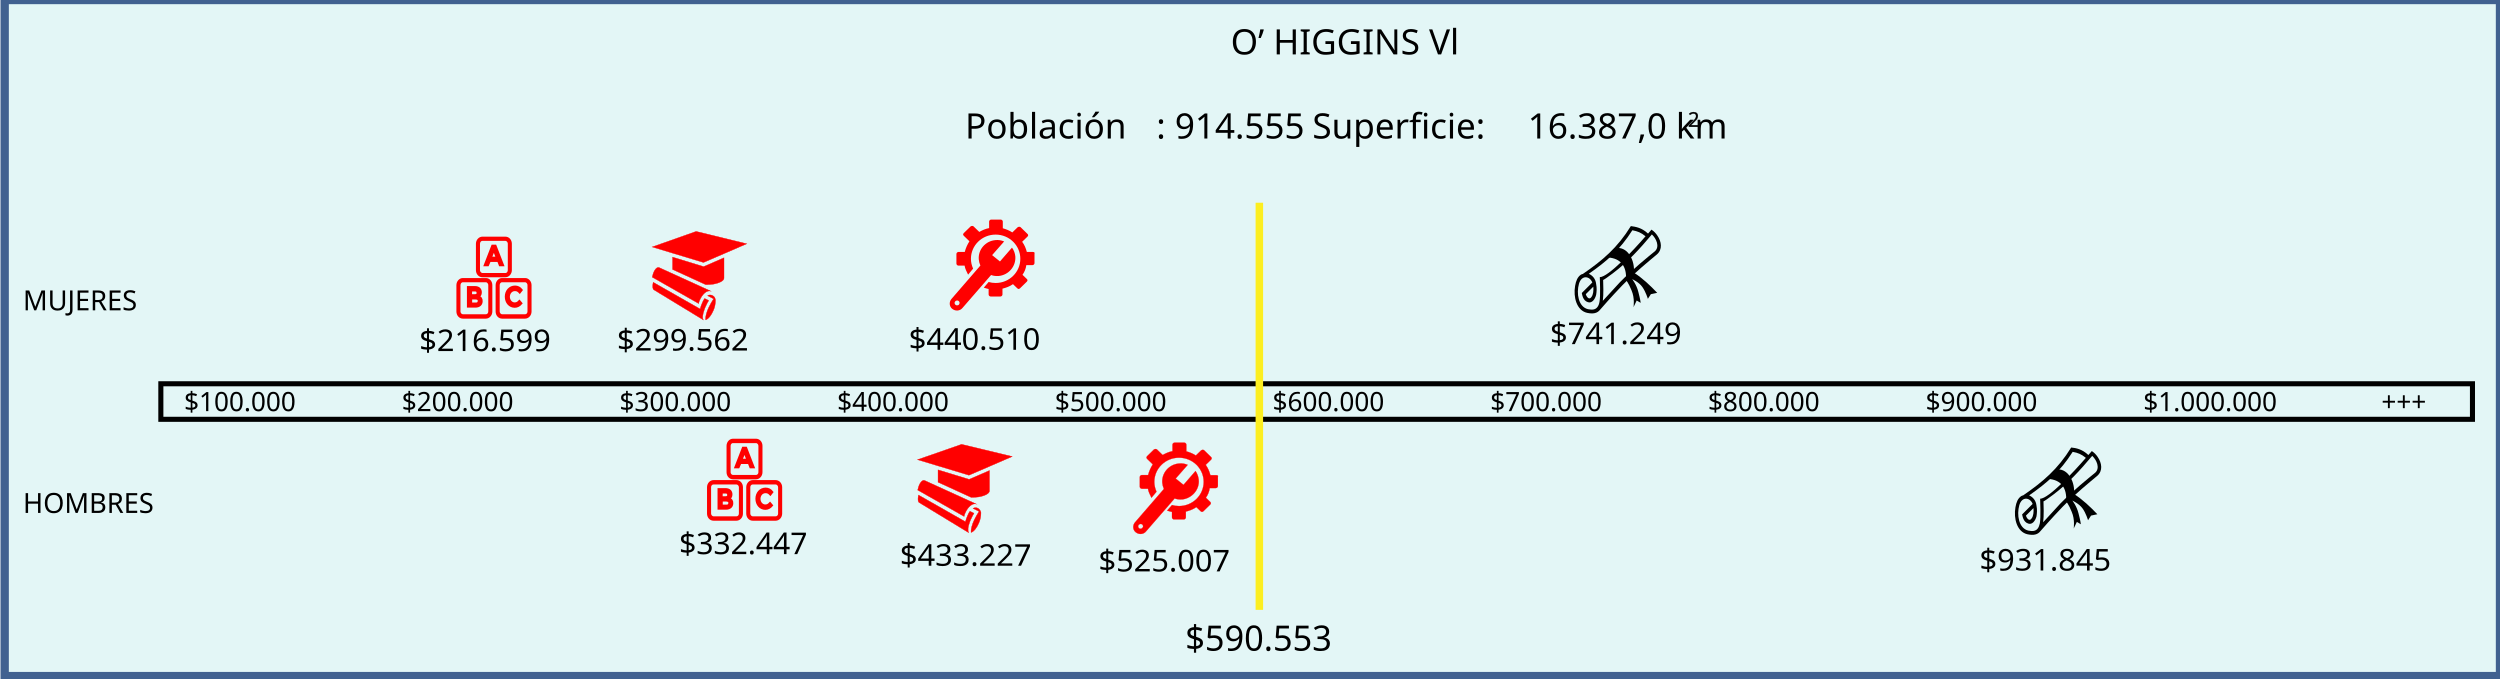
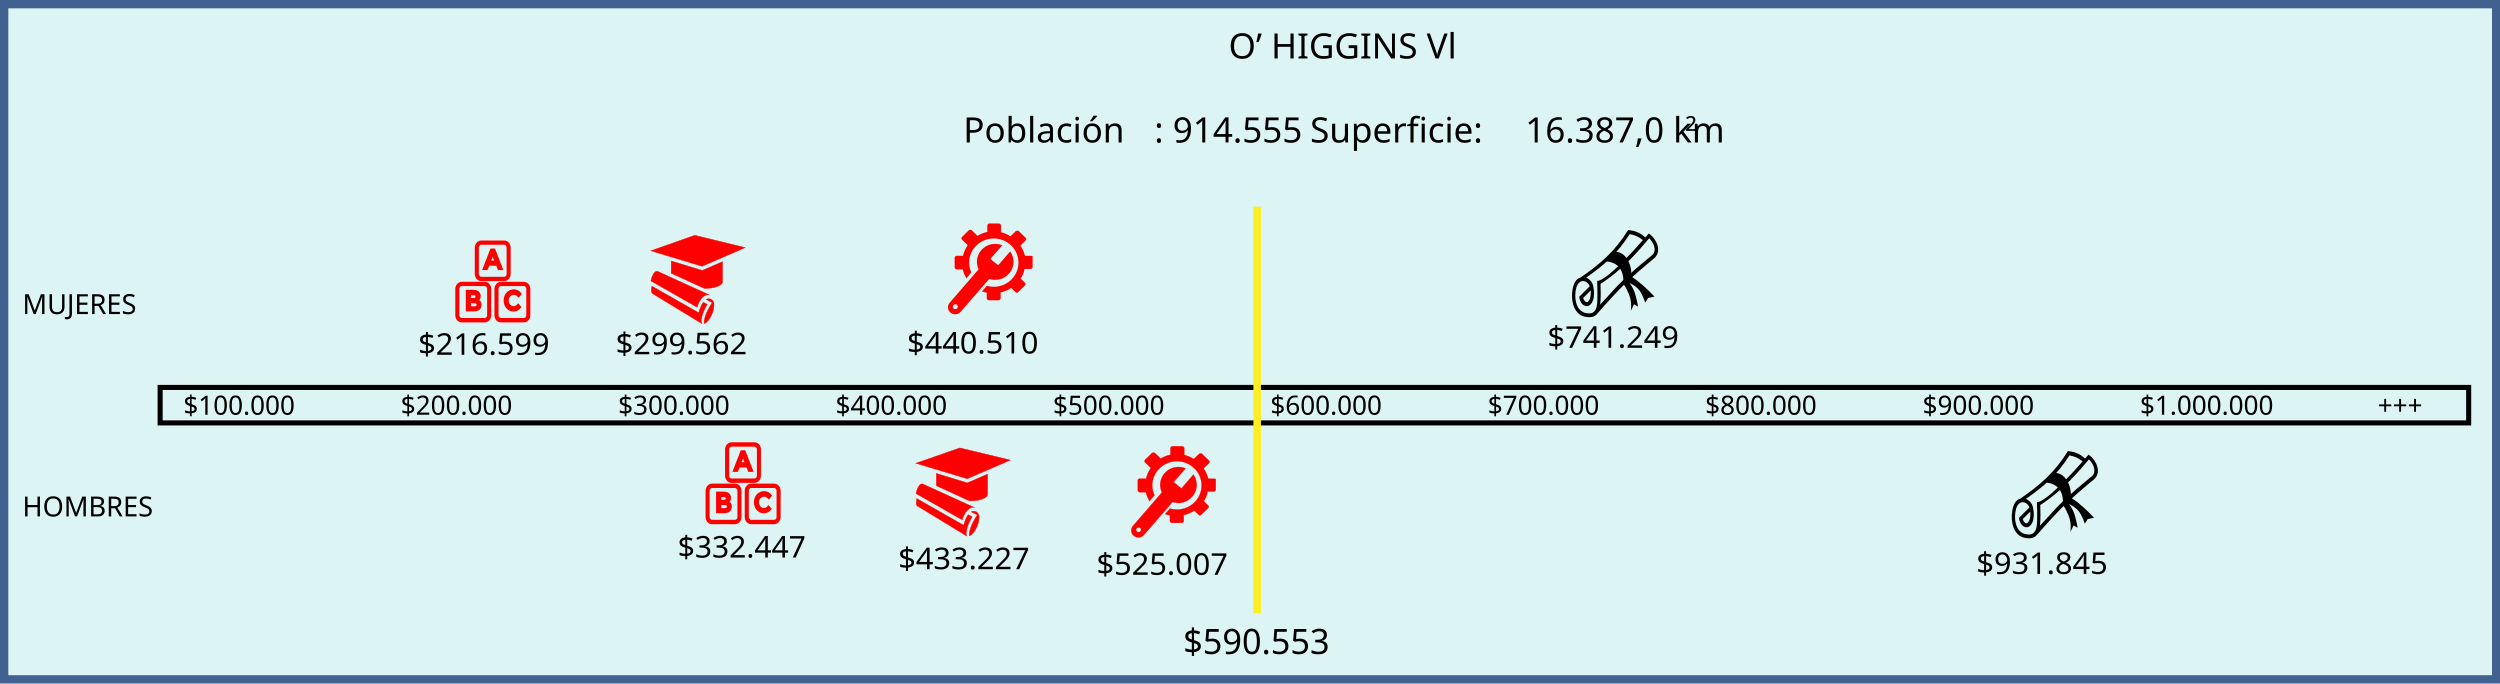
- <svg xmlns="http://www.w3.org/2000/svg" version="1.1" id="Capa_1" x="0px" y="0px" viewBox="0 0 1498.3 406.5" style="enable-background:new 0 0 1498.3 406.5;" xml:space="preserve">
+ <svg xmlns="http://www.w3.org/2000/svg" version="1.1" id="Capa_1" x="0px" y="0px" viewBox="0 0 1500.3 410.1" style="enable-background:new 0 0 1500.3 410.1;" xml:space="preserve">
  <style type="text/css">
- 	.st0{fill:#DCF4F3;fill-opacity:0.8;stroke:#416190;stroke-width:5;stroke-miterlimit:5.83;}
+ 	.st0{fill:#DCF4F3;stroke:#416190;stroke-width:5;stroke-miterlimit:5.83;}
	.st1{fill:none;stroke:#000000;stroke-width:3.04;stroke-miterlimit:10;}
	.st2{fill:none;}
	.st3{font-family:'Optima-Bold';}
	.st4{font-size:16px;}
	.st5{letter-spacing:27.6;}
	.st6{letter-spacing:9.2;}
	.st7{fill:#FF0000;}
	.st8{font-size:21px;}
	.st9{font-family:'Verdana-Bold';}
- 	.st10{enable-background:new    ;}
- 	.st11{font-family:'Optima-Regular';}
- 	.st12{font-size:12.243px;}
- 	.st13{fill:none;stroke:#000000;stroke-width:0.146;stroke-miterlimit:5.83;}
- 	.st14{fill:#FCEE21;}
- 	.st15{font-size:16.651px;}
- 	.st16{fill:#FF0000;stroke:#FF0000;stroke-width:1.334;stroke-miterlimit:10;}
- 	.st17{font-size:18px;}
- 	.st18{fill:#FF0000;stroke:#FF0000;stroke-width:0.217;stroke-miterlimit:10;}
- 	.st19{fill:#FF0000;stroke:#FF0000;stroke-width:0.141;stroke-miterlimit:10;}
- 	.st20{fill-rule:evenodd;clip-rule:evenodd;}
+ 	.st10{font-family:'Optima-Regular';}
+ 	.st11{font-size:12.243px;}
+ 	.st12{fill:none;stroke:#000000;stroke-width:0.146;stroke-miterlimit:5.83;}
+ 	.st13{fill:#FCEE21;}
+ 	.st14{font-size:16.651px;}
+ 	.st15{fill:#FF0000;stroke:#FF0000;stroke-width:1.334;stroke-miterlimit:10;}
+ 	.st16{font-size:18px;}
+ 	.st17{fill:#FF0000;stroke:#FF0000;stroke-width:0.217;stroke-miterlimit:10;}
+ 	.st18{fill:#FF0000;stroke:#FF0000;stroke-width:0.141;stroke-miterlimit:10;}
+ 	.st19{fill-rule:evenodd;clip-rule:evenodd;}
</style>
-   <rect x="2.8" class="st0" width="1495.5" height="405.2" />
-   <rect x="96.4" y="230" class="st1" width="1385.4" height="21.3" />
-   <rect x="110.3" y="234.4" class="st2" width="1371.8" height="36.8" />
-   <text transform="matrix(0.9794 0 0 1 110.3306 246.4005)" class="st3 st4">$100.000</text>
-   <text transform="matrix(0.9794 0 0 1 175.6763 246.4005)" class="st3 st4 st5"> </text>
-   <text transform="matrix(0.9794 0 0 1 208.1832 246.4005)" class="st3 st4 st5"> </text>
-   <text transform="matrix(0.9794 0 0 1 240.7964 246.4005)" class="st3 st4">$200.000</text>
-   <text transform="matrix(0.9794 0 0 1 306.1422 246.4005)" class="st3 st4 st5"> </text>
-   <text transform="matrix(0.9794 0 0 1 338.649 246.4005)" class="st3 st4 st5"> </text>
-   <text transform="matrix(0.9794 0 0 1 371.2632 246.4005)" class="st3 st4">$300.000</text>
-   <text transform="matrix(0.9794 0 0 1 436.608 246.4005)" class="st3 st4 st5"> </text>
-   <text transform="matrix(0.9794 0 0 1 469.1148 246.4005)" class="st3 st4 st5"> </text>
-   <text transform="matrix(0.9794 0 0 1 501.7291 246.4005)" class="st3 st4">$400.000</text>
-   <text transform="matrix(0.9794 0 0 1 567.0738 246.4005)" class="st3 st4 st5"> </text>
-   <text transform="matrix(0.9794 0 0 1 599.5806 246.4005)" class="st3 st4 st5"> </text>
-   <text transform="matrix(0.9794 0 0 1 632.2047 246.4005)" class="st3 st4">$500.000</text>
-   <text transform="matrix(0.9794 0 0 1 697.5504 246.4005)" class="st3 st4 st5"> </text>
-   <text transform="matrix(0.9794 0 0 1 730.0464 246.4005)" class="st3 st4 st5"> </text>
-   <text transform="matrix(0.9794 0 0 1 762.6705 246.4005)" class="st3 st4">$600.000</text>
-   <text transform="matrix(0.9794 0 0 1 828.0162 246.4005)" class="st3 st4 st5"> </text>
-   <text transform="matrix(0.9794 0 0 1 860.522 246.4005)" class="st3 st4 st5"> </text>
-   <text transform="matrix(0.9794 0 0 1 893.1363 246.4005)" class="st3 st4">$700.000</text>
-   <text transform="matrix(0.9794 0 0 1 958.482 246.4005)" class="st3 st4 st5"> </text>
-   <text transform="matrix(0.9794 0 0 1 990.9879 246.4005)" class="st3 st4 st5"> </text>
-   <text transform="matrix(0.9794 0 0 1 1023.602 246.4005)" class="st3 st4">$800.000</text>
-   <text transform="matrix(0.9794 0 0 1 1088.948 246.4005)" class="st3 st4 st5"> </text>
-   <text transform="matrix(0.9794 0 0 1 1121.454 246.4005)" class="st3 st4 st5"> </text>
-   <text transform="matrix(0.9794 0 0 1 1154.068 246.4005)" class="st3 st4">$900.000</text>
-   <text transform="matrix(0.9794 0 0 1 1219.414 246.4005)" class="st3 st4 st5"> </text>
-   <text transform="matrix(0.9794 0 0 1 1251.92 246.4005)" class="st3 st4 st5"> </text>
-   <text transform="matrix(0.9794 0 0 1 1284.534 246.4005)" class="st3 st4">$1.000.000 </text>
-   <text transform="matrix(0.9794 0 0 1 1367.302 246.4005)" class="st3 st4 st6"> </text>
-   <text transform="matrix(0.9794 0 0 1 1382.385 246.4005)" class="st3 st4 st5"> </text>
-   <text transform="matrix(0.9794 0 0 1 1415 246.4005)" class="st3 st4">   +++</text>
-   <path class="st7" d="M619.1,151h-3.7c-0.6-2.3-1.4-4.2-2.8-6.1l3.2-3.1c0.2-0.2,0.4-0.6,0.4-0.8c0-0.4-0.2-0.6-0.4-0.8l-4.1-4  c-0.4-0.4-1.2-0.4-1.8,0l-3.2,3.1c-1.8-1.2-3.7-1.9-5.7-2.5v-4c0-0.6-0.6-1.2-1.2-1.2H594c-0.6,0-1.2,0.6-1.2,1.2v3.9  c-2.2,0.4-4.1,1.3-5.9,2.3l-3.4-3.3c-0.4-0.4-1.2-0.4-1.8,0l-4.1,4c-0.2,0.2-0.4,0.6-0.4,0.8c0,0.2,0.2,0.6,0.4,0.8l3.4,3.3  c-1.2,1.9-2.2,4-2.8,6.4h-3.8c-0.6,0-1.2,0.6-1.2,1.2v5.8c0,0.6,0.6,1.2,1.2,1.2h3.7c0.3,2,1.3,3.7,2.1,5.4l3-3.6  c-0.8-1.8-1.3-3.8-1.3-5.9c0-8,6.6-14.5,14.8-14.5s14.8,6.5,14.8,14.5s-6.6,14.5-14.8,14.5c-1.4,0-2.9-0.2-4.2-0.6l-2.9,3.4  c0.9,0.3,1.9,0.6,2.9,0.8v3.3c0,0.6,0.6,1.2,1.2,1.2h5.9c0.6,0,1.2-0.6,1.2-1.2v-3.5c2.3-0.6,4.3-1.3,6.3-2.7l2.6,2.5  c0.2,0.2,0.6,0.4,0.8,0.4s0.6-0.2,0.8-0.4l4.1-4c0.2-0.2,0.4-0.6,0.4-0.8c0-0.4-0.2-0.6-0.4-0.8l-2.6-2.5c1.2-1.7,2-3.6,2.3-5.8h3.7  c0.6,0,1.2-0.6,1.2-1.2v-5.8C620.3,151.6,619.9,151,619.1,151z" />
-   <path class="st7" d="M608.5,153.6c-0.2-1.8-0.8-3.6-2-5.2l-7.2,8.3l-4.7-3.8l7.2-8.2c-1.7-0.7-3.4-1-5.2-0.8  c-6,0.5-10.5,5.7-10,11.6c0.1,1.2,0.4,2.4,0.9,3.5l0.1,0.1l-17.4,20.1c-0.7,0.8-1.1,2-1,3.1c0.1,1.1,0.6,2.1,1.5,2.8s2,1.1,3.2,1  c1.1-0.1,2.2-0.6,2.9-1.5l17.2-19.8l0.2,0.1c1.4,0.5,2.9,0.6,4.4,0.5C604.5,164.8,609,159.6,608.5,153.6z M573.7,183  c-0.9,0.1-1.5-0.6-1.6-1.3c-0.1-0.8,0.6-1.5,1.4-1.6c0.9-0.1,1.5,0.6,1.6,1.3C575.1,182.3,574.6,183,573.7,183z" />
-   <rect x="710.4" y="374.2" class="st2" width="92" height="32.3" />
-   <text transform="matrix(0.9794 0 0 1 710.3492 389.9669)" class="st3 st8">$590.553</text>
-   <rect x="587.4" y="16.8" class="st2" width="439.9" height="108.7" />
-   <text transform="matrix(1 0 0 1 732.1305 32.6103)" class="st9 st8"> O’ HIGGINS Vl</text>
-   <text transform="matrix(1 0 0 1 578.3956 83.0102)" class="st10">
-     <tspan x="0" y="0" class="st9 st8">Población</tspan>
-     <tspan x="114.6" y="0" class="st3 st8">: </tspan>
-   </text>
-   <text transform="matrix(1 0 0 1 704.1261 83.0102)" class="st11 st8">914.555   </text>
-   <text transform="matrix(1 0 0 1 786.5323 83.0102)" class="st9 st8">Superficie:</text>
-   <text transform="matrix(1 0 0 1 910.1812 83.0102)" class="st11 st8"> 16.387,0 km</text>
-   <text transform="matrix(1 0 0 1 1011.58 76.0176)" class="st11 st12">2</text>
-   <text transform="matrix(1 0 0 1 1011.58 76.0176)" class="st13 st11 st12">2</text>
-   <rect x="752.5" y="121.5" class="st14" width="4.5" height="244" />
-   <rect x="13.8" y="174" class="st2" width="105.4" height="23.7" />
-   <text transform="matrix(0.9794 0 0 1 13.7818 185.9717)" class="st9 st15">MUJERES</text>
-   <rect x="13.8" y="295.5" class="st2" width="96.2" height="26" />
-   <text transform="matrix(0.9794 0 0 1 13.7818 307.4161)" class="st9 st15">HOMBRES</text>
-   <rect x="212.9" y="58.3" class="st2" width="80.5" height="23.3" />
+   <rect x="2.5" y="2.5" class="st0" width="1495.5" height="405.2" />
+   <rect x="96.1" y="232.5" class="st1" width="1385.4" height="21.3" />
+   <rect x="110" y="236.9" class="st2" width="1371.8" height="36.8" />
+   <text transform="matrix(0.9794 0 0 1 110.0317 248.8956)" class="st3 st4">$100.000</text>
+   <text transform="matrix(0.9794 0 0 1 175.3779 248.8956)" class="st3 st4 st5"> </text>
+   <text transform="matrix(0.9794 0 0 1 207.8848 248.8956)" class="st3 st4 st5"> </text>
+   <text transform="matrix(0.9794 0 0 1 240.498 248.8956)" class="st3 st4">$200.000</text>
+   <text transform="matrix(0.9794 0 0 1 305.8438 248.8956)" class="st3 st4 st5"> </text>
+   <text transform="matrix(0.9794 0 0 1 338.3496 248.8956)" class="st3 st4 st5"> </text>
+   <text transform="matrix(0.9794 0 0 1 370.9639 248.8956)" class="st3 st4">$300.000</text>
+   <text transform="matrix(0.9794 0 0 1 436.3086 248.8956)" class="st3 st4 st5"> </text>
+   <text transform="matrix(0.9794 0 0 1 468.8154 248.8956)" class="st3 st4 st5"> </text>
+   <text transform="matrix(0.9794 0 0 1 501.4297 248.8956)" class="st3 st4">$400.000</text>
+   <text transform="matrix(0.9794 0 0 1 566.7744 248.8956)" class="st3 st4 st5"> </text>
+   <text transform="matrix(0.9794 0 0 1 599.2812 248.8956)" class="st3 st4 st5"> </text>
+   <text transform="matrix(0.9794 0 0 1 631.9062 248.8956)" class="st3 st4">$500.000</text>
+   <text transform="matrix(0.9794 0 0 1 697.252 248.8956)" class="st3 st4 st5"> </text>
+   <text transform="matrix(0.9794 0 0 1 729.7471 248.8956)" class="st3 st4 st5"> </text>
+   <text transform="matrix(0.9794 0 0 1 762.3711 248.8956)" class="st3 st4">$600.000</text>
+   <text transform="matrix(0.9794 0 0 1 827.7168 248.8956)" class="st3 st4 st5"> </text>
+   <text transform="matrix(0.9794 0 0 1 860.2227 248.8956)" class="st3 st4 st5"> </text>
+   <text transform="matrix(0.9794 0 0 1 892.8369 248.8956)" class="st3 st4">$700.000</text>
+   <text transform="matrix(0.9794 0 0 1 958.1826 248.8956)" class="st3 st4 st5"> </text>
+   <text transform="matrix(0.9794 0 0 1 990.6895 248.8956)" class="st3 st4 st5"> </text>
+   <text transform="matrix(0.9794 0 0 1 1023.303 248.8956)" class="st3 st4">$800.000</text>
+   <text transform="matrix(0.9794 0 0 1 1088.648 248.8956)" class="st3 st4 st5"> </text>
+   <text transform="matrix(0.9794 0 0 1 1121.154 248.8956)" class="st3 st4 st5"> </text>
+   <text transform="matrix(0.9794 0 0 1 1153.77 248.8956)" class="st3 st4">$900.000</text>
+   <text transform="matrix(0.9794 0 0 1 1219.115 248.8956)" class="st3 st4 st5"> </text>
+   <text transform="matrix(0.9794 0 0 1 1251.621 248.8956)" class="st3 st4 st5"> </text>
+   <text transform="matrix(0.9794 0 0 1 1284.234 248.8956)" class="st3 st4">$1.000.000 </text>
+   <text transform="matrix(0.9794 0 0 1 1367.004 248.8956)" class="st3 st4 st6"> </text>
+   <text transform="matrix(0.9794 0 0 1 1382.086 248.8956)" class="st3 st4 st5"> </text>
+   <text transform="matrix(0.9794 0 0 1 1414.701 248.8956)" class="st3 st4">   +++</text>
+   <path class="st7" d="M618.8,153.5h-3.7c-0.6-2.3-1.4-4.2-2.8-6.1l3.2-3.1c0.2-0.2,0.4-0.6,0.4-0.8c0-0.4-0.2-0.6-0.4-0.8l-4.1-4  c-0.4-0.4-1.2-0.4-1.8,0l-3.2,3.1c-1.8-1.2-3.7-1.9-5.7-2.5v-4c0-0.6-0.6-1.2-1.2-1.2h-5.8c-0.6,0-1.2,0.6-1.2,1.2v3.9  c-2.2,0.4-4.1,1.3-5.9,2.3l-3.4-3.3c-0.4-0.4-1.2-0.4-1.8,0l-4.1,4c-0.2,0.2-0.4,0.6-0.4,0.8s0.2,0.6,0.4,0.8l3.4,3.3  c-1.2,1.9-2.2,4-2.8,6.4h-3.8c-0.6,0-1.2,0.6-1.2,1.2v5.8c0,0.6,0.6,1.2,1.2,1.2h3.7c0.3,2,1.3,3.7,2.1,5.4l3-3.6  c-0.8-1.8-1.3-3.8-1.3-5.9c0-8,6.6-14.5,14.8-14.5s14.8,6.5,14.8,14.5s-6.6,14.5-14.8,14.5c-1.4,0-2.9-0.2-4.2-0.6l-2.9,3.4  c0.9,0.3,1.9,0.6,2.9,0.8v3.3c0,0.6,0.6,1.2,1.2,1.2h5.9c0.6,0,1.2-0.6,1.2-1.2v-3.5c2.3-0.6,4.3-1.3,6.3-2.7l2.6,2.5  c0.2,0.2,0.6,0.4,0.8,0.4s0.6-0.2,0.8-0.4l4.1-4c0.2-0.2,0.4-0.6,0.4-0.8c0-0.4-0.2-0.6-0.4-0.8l-2.6-2.5c1.2-1.7,2-3.6,2.3-5.8h3.7  c0.6,0,1.2-0.6,1.2-1.2v-5.8C620,154.1,619.6,153.5,618.8,153.5z" />
+   <path class="st7" d="M608.2,156.1c-0.2-1.8-0.8-3.6-2-5.2l-7.2,8.3l-4.7-3.8l7.2-8.2c-1.7-0.7-3.4-1-5.2-0.8  c-6,0.5-10.5,5.7-10,11.6c0.1,1.2,0.4,2.4,0.9,3.5l0.1,0.1l-17.4,20.1c-0.7,0.8-1.1,2-1,3.1s0.6,2.1,1.5,2.8s2,1.1,3.2,1  c1.1-0.1,2.2-0.6,2.9-1.5l17.2-19.8l0.2,0.1c1.4,0.5,2.9,0.6,4.4,0.5C604.2,167.3,608.7,162.1,608.2,156.1z M573.4,185.5  c-0.9,0.1-1.5-0.6-1.6-1.3c-0.1-0.8,0.6-1.5,1.4-1.6c0.9-0.1,1.5,0.6,1.6,1.3C574.8,184.8,574.3,185.5,573.4,185.5z" />
+   <rect x="710.1" y="376.7" class="st2" width="92" height="32.3" />
+   <text transform="matrix(0.9794 0 0 1 710.0498 392.462)" class="st3 st8">$590.553</text>
+   <rect x="587.1" y="19.3" class="st2" width="439.9" height="108.7" />
+   <text transform="matrix(1 0 0 1 731.832 35.1055)" class="st9 st8"> O’ HIGGINS Vl</text>
+   <text transform="matrix(1 0 0 1 578.0972 85.5054)" class="st9 st8">Población</text>
+   <text transform="matrix(1 0 0 1 692.6971 85.5054)" class="st3 st8">: </text>
+   <text transform="matrix(1 0 0 1 703.8276 85.5054)" class="st10 st8">914.555   </text>
+   <text transform="matrix(1 0 0 1 786.2338 85.5054)" class="st9 st8">Superficie:</text>
+   <text transform="matrix(1 0 0 1 909.8828 85.5054)" class="st10 st8"> 16.387,0 km</text>
+   <text transform="matrix(1 0 0 1 1011.281 78.5127)" class="st10 st11">2</text>
+   <text transform="matrix(1 0 0 1 1011.281 78.5127)" class="st12 st10 st11">2</text>
+   <rect x="752.2" y="124" class="st13" width="4.5" height="244" />
+   <rect x="13.5" y="176.5" class="st2" width="105.4" height="23.7" />
+   <text transform="matrix(0.9794 0 0 1 13.4834 188.4669)" class="st9 st14">MUJERES</text>
+   <rect x="13.5" y="298" class="st2" width="96.2" height="26" />
+   <text transform="matrix(0.9794 0 0 1 13.4834 309.9113)" class="st9 st14">HOMBRES</text>
+   <rect x="212.6" y="60.8" class="st2" width="80.5" height="23.3" />
  <g>
    <g>
-       <path class="st16" d="M441.4,288.4h-13.8c-1.7,0-3.2,1.6-3.2,3.6v15.8c0,2,1.4,3.6,3.2,3.6h13.8c1.7,0,3.2-1.6,3.2-3.6V292    C444.6,290,443.2,288.4,441.4,288.4z M443.5,307.8c0,1.3-0.9,2.3-2.1,2.3h-13.8c-1.1,0-2.1-1.1-2.1-2.3V292c0-1.3,0.9-2.3,2.1-2.3    h13.8c1.1,0,2.1,1.1,2.1,2.3V307.8L443.5,307.8z" />
-       <path class="st16" d="M436.8,298.8c1-0.5,1.5-1.1,1.5-2.5c0-1.7-1-3.1-3.6-3.1h-4v11.6h4.4c2.6,0,3.7-1.5,3.7-3.2    C438.9,300.2,438.1,299.1,436.8,298.8z M432.5,295.1h2.2c1.1,0,1.8,0.3,1.8,1.6c0,1-0.6,1.4-1.9,1.4h-2.2L432.5,295.1L432.5,295.1    z M435.2,303.1h-2.7v-3.2h2.5c1.4,0,2.2,0.5,2.2,1.5C437.1,302.8,436.4,303.1,435.2,303.1z" />
-       <path class="st16" d="M453.1,286.6c1.7,0,3.2-1.6,3.2-3.6v-15.8c0-2-1.4-3.6-3.2-3.6h-13.8c-1.7,0-3.2,1.6-3.2,3.6V283    c0,2,1.4,3.6,3.2,3.6H453.1L453.1,286.6z M437.2,283v-15.8c0-1.3,0.9-2.3,2.1-2.3h13.8c1.1,0,2.1,1.1,2.1,2.3V283    c0,1.3-0.9,2.3-2.1,2.3h-13.8C438.2,285.3,437.2,284.3,437.2,283z" />
-       <path class="st16" d="M443.7,277.4h5.1l1,2.6h1.8l-4.5-11.6h-1.8l-4.5,11.6h1.8L443.7,277.4z M446.2,270.8l1.8,4.8h-3.7    L446.2,270.8z" />
-       <path class="st16" d="M464.9,288.4h-13.8c-1.7,0-3.2,1.6-3.2,3.6v15.8c0,2,1.4,3.6,3.2,3.6h13.8c1.7,0,3.2-1.6,3.2-3.6V292    C468.1,290,466.6,288.4,464.9,288.4z M467,307.8c0,1.3-0.9,2.3-2.1,2.3h-13.8c-1.1,0-2.1-1.1-2.1-2.3V292c0-1.3,0.9-2.3,2.1-2.3    h13.8c1.1,0,2.1,1.1,2.1,2.3V307.8L467,307.8z" />
-       <path class="st16" d="M458.8,294.9c1.2,0,2,0.4,2.9,1.4l1.1-1.4c-1-1.3-2.4-2-3.9-2c-3.2,0-5.5,2.6-5.5,6c0,3.5,2.3,6,5.3,6    c1.5,0,2.8-0.7,3.9-2l-1.1-1.3c-1,1.1-1.8,1.4-2.9,1.4c-1.8,0-3.5-1.7-3.5-4.1C455.2,296.5,456.8,294.9,458.8,294.9z" />
+       <path class="st15" d="M441.1,290.9h-13.8c-1.7,0-3.2,1.6-3.2,3.6v15.8c0,2,1.4,3.6,3.2,3.6h13.8c1.7,0,3.2-1.6,3.2-3.6v-15.8    C444.3,292.5,442.9,290.9,441.1,290.9z M443.2,310.3c0,1.3-0.9,2.3-2.1,2.3h-13.8c-1.1,0-2.1-1.1-2.1-2.3v-15.8    c0-1.3,0.9-2.3,2.1-2.3h13.8c1.1,0,2.1,1.1,2.1,2.3V310.3L443.2,310.3z" />
+       <path class="st15" d="M436.5,301.3c1-0.5,1.5-1.1,1.5-2.5c0-1.7-1-3.1-3.6-3.1h-4v11.6h4.4c2.6,0,3.7-1.5,3.7-3.2    C438.6,302.7,437.8,301.6,436.5,301.3z M432.2,297.6h2.2c1.1,0,1.8,0.3,1.8,1.6c0,1-0.6,1.4-1.9,1.4h-2.2L432.2,297.6L432.2,297.6    z M434.9,305.6h-2.7v-3.2h2.5c1.4,0,2.2,0.5,2.2,1.5C436.8,305.3,436.1,305.6,434.9,305.6z" />
+       <path class="st15" d="M452.8,289.1c1.7,0,3.2-1.6,3.2-3.6v-15.8c0-2-1.4-3.6-3.2-3.6H439c-1.7,0-3.2,1.6-3.2,3.6v15.8    c0,2,1.4,3.6,3.2,3.6H452.8L452.8,289.1z M436.9,285.5v-15.8c0-1.3,0.9-2.3,2.1-2.3h13.8c1.1,0,2.1,1.1,2.1,2.3v15.8    c0,1.3-0.9,2.3-2.1,2.3H439C437.9,287.8,436.9,286.8,436.9,285.5z" />
+       <path class="st15" d="M443.4,279.9h5.1l1,2.6h1.8l-4.5-11.6H445l-4.5,11.6h1.8L443.4,279.9z M445.9,273.3l1.8,4.8H444L445.9,273.3    z" />
+       <path class="st15" d="M464.6,290.9h-13.8c-1.7,0-3.2,1.6-3.2,3.6v15.8c0,2,1.4,3.6,3.2,3.6h13.8c1.7,0,3.2-1.6,3.2-3.6v-15.8    C467.8,292.5,466.3,290.9,464.6,290.9z M466.7,310.3c0,1.3-0.9,2.3-2.1,2.3h-13.8c-1.1,0-2.1-1.1-2.1-2.3v-15.8    c0-1.3,0.9-2.3,2.1-2.3h13.8c1.1,0,2.1,1.1,2.1,2.3V310.3L466.7,310.3z" />
+       <path class="st15" d="M458.5,297.4c1.2,0,2,0.4,2.9,1.4l1.1-1.4c-1-1.3-2.4-2-3.9-2c-3.2,0-5.5,2.6-5.5,6c0,3.5,2.3,6,5.3,6    c1.5,0,2.8-0.7,3.9-2l-1.1-1.3c-1,1.1-1.8,1.4-2.9,1.4c-1.8,0-3.5-1.7-3.5-4.1C454.9,299,456.5,297.4,458.5,297.4z" />
    </g>
-     <rect x="407" y="318.6" class="st2" width="84.3" height="24.1" />
-     <text transform="matrix(1 0 0 1 407.004 332.0995)" class="st3 st17">$332.447</text>
+     <rect x="406.7" y="321.1" class="st2" width="84.3" height="24.1" />
+     <text transform="matrix(1 0 0 1 406.7056 334.5946)" class="st3 st16">$332.447</text>
  </g>
  <g>
    <g>
-       <path class="st16" d="M291.2,167.3h-13.8c-1.7,0-3.2,1.6-3.2,3.6v15.8c0,2,1.4,3.6,3.2,3.6h13.8c1.7,0,3.2-1.6,3.2-3.6v-15.8    C294.4,168.9,293,167.3,291.2,167.3z M293.3,186.7c0,1.3-0.9,2.3-2.1,2.3h-13.8c-1.1,0-2.1-1.1-2.1-2.3v-15.8    c0-1.3,0.9-2.4,2.1-2.4h13.8c1.1,0,2.1,1.1,2.1,2.4V186.7L293.3,186.7z" />
-       <path class="st16" d="M286.6,177.7c1-0.5,1.5-1.1,1.5-2.5c0-1.7-1-3.1-3.6-3.1h-4v11.6h4.4c2.6,0,3.7-1.5,3.7-3.2    C288.7,179.1,287.9,178,286.6,177.7z M282.3,174h2.2c1.1,0,1.8,0.3,1.8,1.6c0,1-0.6,1.4-1.9,1.4h-2.2L282.3,174L282.3,174z     M285,182h-2.7v-3.2h2.5c1.4,0,2.2,0.5,2.2,1.5C286.9,181.7,286.2,182,285,182z" />
-       <path class="st16" d="M302.9,165.5c1.7,0,3.2-1.6,3.2-3.6v-15.8c0-2-1.4-3.6-3.2-3.6h-13.8c-1.7,0-3.2,1.6-3.2,3.6v15.8    c0,2,1.4,3.6,3.2,3.6H302.9L302.9,165.5z M287,161.9v-15.8c0-1.3,0.9-2.4,2.1-2.4h13.8c1.1,0,2.1,1.1,2.1,2.4v15.8    c0,1.3-0.9,2.4-2.1,2.4h-13.8C288,164.2,287,163.2,287,161.9z" />
-       <path class="st16" d="M293.5,156.3h5.1l1,2.6h1.8l-4.5-11.6h-1.8l-4.5,11.6h1.8L293.5,156.3z M296,149.7l1.8,4.8h-3.7L296,149.7z" />
-       <path class="st16" d="M314.7,167.3h-13.8c-1.7,0-3.2,1.6-3.2,3.6v15.8c0,2,1.4,3.6,3.2,3.6h13.8c1.7,0,3.2-1.6,3.2-3.6v-15.8    C317.9,168.9,316.4,167.3,314.7,167.3z M316.8,186.7c0,1.3-0.9,2.3-2.1,2.3h-13.8c-1.1,0-2.1-1.1-2.1-2.3v-15.8    c0-1.3,0.9-2.4,2.1-2.4h13.8c1.1,0,2.1,1.1,2.1,2.4V186.7L316.8,186.7z" />
-       <path class="st16" d="M308.6,173.8c1.2,0,2,0.4,2.9,1.4l1.1-1.4c-1-1.3-2.4-2-3.9-2c-3.2,0-5.5,2.6-5.5,6c0,3.5,2.3,6,5.3,6    c1.5,0,2.8-0.7,3.9-2l-1.1-1.3c-1,1.1-1.8,1.4-2.9,1.4c-1.8,0-3.5-1.7-3.5-4.1C305,175.4,306.6,173.8,308.6,173.8z" />
+       <path class="st15" d="M290.9,169.8h-13.8c-1.7,0-3.2,1.6-3.2,3.6v15.8c0,2,1.4,3.6,3.2,3.6h13.8c1.7,0,3.2-1.6,3.2-3.6v-15.8    C294.1,171.4,292.7,169.8,290.9,169.8z M293,189.2c0,1.3-0.9,2.3-2.1,2.3h-13.8c-1.1,0-2.1-1.1-2.1-2.3v-15.8    c0-1.3,0.9-2.4,2.1-2.4h13.8c1.1,0,2.1,1.1,2.1,2.4V189.2L293,189.2z" />
+       <path class="st15" d="M286.3,180.2c1-0.5,1.5-1.1,1.5-2.5c0-1.7-1-3.1-3.6-3.1h-4v11.6h4.4c2.6,0,3.7-1.5,3.7-3.2    C288.4,181.6,287.6,180.5,286.3,180.2z M282,176.5h2.2c1.1,0,1.8,0.3,1.8,1.6c0,1-0.6,1.4-1.9,1.4h-2.2L282,176.5L282,176.5z     M284.7,184.5H282v-3.2h2.5c1.4,0,2.2,0.5,2.2,1.5C286.6,184.2,285.9,184.5,284.7,184.5z" />
+       <path class="st15" d="M302.6,168c1.7,0,3.2-1.6,3.2-3.6v-15.8c0-2-1.4-3.6-3.2-3.6h-13.8c-1.7,0-3.2,1.6-3.2,3.6v15.8    c0,2,1.4,3.6,3.2,3.6H302.6L302.6,168z M286.7,164.4v-15.8c0-1.3,0.9-2.4,2.1-2.4h13.8c1.1,0,2.1,1.1,2.1,2.4v15.8    c0,1.3-0.9,2.4-2.1,2.4h-13.8C287.7,166.7,286.7,165.7,286.7,164.4z" />
+       <path class="st15" d="M293.2,158.8h5.1l1,2.6h1.8l-4.5-11.6h-1.8l-4.5,11.6h1.8L293.2,158.8z M295.7,152.2l1.8,4.8h-3.7    L295.7,152.2z" />
+       <path class="st15" d="M314.4,169.8h-13.8c-1.7,0-3.2,1.6-3.2,3.6v15.8c0,2,1.4,3.6,3.2,3.6h13.8c1.7,0,3.2-1.6,3.2-3.6v-15.8    C317.6,171.4,316.1,169.8,314.4,169.8z M316.5,189.2c0,1.3-0.9,2.3-2.1,2.3h-13.8c-1.1,0-2.1-1.1-2.1-2.3v-15.8    c0-1.3,0.9-2.4,2.1-2.4h13.8c1.1,0,2.1,1.1,2.1,2.4V189.2L316.5,189.2z" />
+       <path class="st15" d="M308.3,176.3c1.2,0,2,0.4,2.9,1.4l1.1-1.4c-1-1.3-2.4-2-3.9-2c-3.2,0-5.5,2.6-5.5,6c0,3.5,2.3,6,5.3,6    c1.5,0,2.8-0.7,3.9-2L311,183c-1,1.1-1.8,1.4-2.9,1.4c-1.8,0-3.5-1.7-3.5-4.1C304.7,177.9,306.3,176.3,308.3,176.3z" />
    </g>
-     <rect x="251.3" y="196.9" class="st2" width="93.1" height="18.8" />
-     <text transform="matrix(1.0255 0 0 1 251.2525 210.4112)" class="st3 st17">$216.599</text>
+     <rect x="251" y="199.4" class="st2" width="93.1" height="18.8" />
+     <text transform="matrix(1.0255 0 0 1 250.9541 212.9064)" class="st3 st16">$216.599</text>
  </g>
  <g>
-     <path class="st18" d="M586.4,304.8c-0.6-0.4-1.3-0.6-2.1-0.5c-0.4,0-0.8,0.2-1.1,0.4l3.6,1.8c-1.1,1.6-2,3.3-2.9,5.1   c-0.6,1.2-1.1,2.6-1.5,4c-0.3,1.1-0.5,2.3-0.4,3.5c1.7-0.5,3.5-2.9,4.7-5.8c0.8-1.8,1.2-3.9,1.2-6.1   C587.7,306.2,587.1,305.3,586.4,304.8z" />
-     <path class="st18" d="M562.2,281.6v7.4l19.9,9.1h0c1.5,0,3-0.1,4.5-0.3c3.9-0.7,6.4-2.1,6.4-3.6V282l-12.2,5.3L562.2,281.6z" />
-     <polygon class="st18" points="576.3,266.3 549.9,275.5 562.2,279.2 580.7,284.8 593,279.5 606.6,273.6  " />
-     <path class="st18" d="M580.2,316.5c0-0.2,0-0.3,0.1-0.5s0.1-0.4,0.1-0.6l0-0.1c0.5-1.7,1-3.3,1.8-4.8c0.4-1,0.9-1.9,1.5-2.8   c0,0,0-0.1,0-0.1l-2.4-1.2c-0.6,0.8-1,1.6-1.4,2.6c-0.5,1.2-1,2.4-1.3,3.7l-28.1-16l-0.2,1c-0.2,1.5-0.2,3,0.6,3.5l29.6,18   C580.2,318.5,580.1,317.7,580.2,316.5z" />
-     <path class="st18" d="M578.3,307.8c1.7-4.1,4.6-6.5,6.9-5.7l-0.1,0l-30.9-14.1c-1.2-0.6-2.8,1-3.7,3.8c-0.2,0.6-0.4,1.3-0.5,1.9   l27.8,15.8C577.9,308.8,578.1,308.3,578.3,307.8z" />
-     <rect x="539.3" y="325.5" class="st2" width="100" height="21" />
-     <text transform="matrix(1.0255 0 0 1 539.3423 339.0753)" class="st3 st17">$433.227</text>
+     <path class="st17" d="M586.1,307.3c-0.6-0.4-1.3-0.6-2.1-0.5c-0.4,0-0.8,0.2-1.1,0.4l3.6,1.8c-1.1,1.6-2,3.3-2.9,5.1   c-0.6,1.2-1.1,2.6-1.5,4c-0.3,1.1-0.5,2.3-0.4,3.5c1.7-0.5,3.5-2.9,4.7-5.8c0.8-1.8,1.2-3.9,1.2-6.1   C587.4,308.7,586.8,307.8,586.1,307.3z" />
+     <path class="st17" d="M561.9,284.1v7.4l19.9,9.1l0,0c1.5,0,3-0.1,4.5-0.3c3.9-0.7,6.4-2.1,6.4-3.6v-12.2l-12.2,5.3L561.9,284.1z" />
+     <polygon class="st17" points="576,268.8 549.6,278 561.9,281.7 580.4,287.3 592.7,282 606.3,276.1  " />
+     <path class="st17" d="M579.9,319c0-0.2,0-0.3,0.1-0.5s0.1-0.4,0.1-0.6v-0.1c0.5-1.7,1-3.3,1.8-4.8c0.4-1,0.9-1.9,1.5-2.8v-0.1   l-2.4-1.2c-0.6,0.8-1,1.6-1.4,2.6c-0.5,1.2-1,2.4-1.3,3.7l-28.1-16l-0.2,1c-0.2,1.5-0.2,3,0.6,3.5l29.6,18   C579.9,321,579.8,320.2,579.9,319z" />
+     <path class="st17" d="M578,310.3c1.7-4.1,4.6-6.5,6.9-5.7h-0.1l-30.9-14.1c-1.2-0.6-2.8,1-3.7,3.8c-0.2,0.6-0.4,1.3-0.5,1.9   l27.8,15.8C577.6,311.3,577.8,310.8,578,310.3z" />
+     <rect x="539" y="328" class="st2" width="100" height="21" />
+     <text transform="matrix(1.0255 0 0 1 539.043 341.5704)" class="st3 st16">$433.227</text>
  </g>
-   <rect x="544.6" y="196.1" class="st2" width="103.7" height="22.3" />
-   <text transform="matrix(1.0255 0 0 1 544.6304 209.629)" class="st3 st17">$440.510</text>
+   <rect x="544.3" y="198.6" class="st2" width="103.7" height="22.3" />
+   <text transform="matrix(1.0255 0 0 1 544.3311 212.1241)" class="st3 st16">$440.510</text>
  <g>
-     <path class="st19" d="M729.1,284.8h-3.7c-0.6-2.3-1.4-4.2-2.8-6.2l3.2-3.1c0.2-0.2,0.4-0.6,0.4-0.8c0-0.4-0.2-0.6-0.4-0.8l-4.1-4   c-0.4-0.4-1.2-0.4-1.8,0l-3.2,3.1c-1.8-1.2-3.7-1.9-5.7-2.5v-4c0-0.6-0.6-1.2-1.2-1.2h-5.9c-0.6,0-1.2,0.6-1.2,1.2v3.9   c-2.2,0.4-4.1,1.3-5.9,2.3l-3.4-3.3c-0.4-0.4-1.2-0.4-1.8,0l-4.1,4c-0.2,0.2-0.4,0.6-0.4,0.8c0,0.2,0.2,0.6,0.4,0.8l3.4,3.3   c-1.2,1.9-2.2,4-2.8,6.4h-3.8c-0.6,0-1.2,0.6-1.2,1.2v5.8c0,0.6,0.6,1.2,1.2,1.2h3.7c0.3,2,1.3,3.7,2.1,5.4l3-3.6   c-0.8-1.8-1.3-3.8-1.3-5.9c0-8,6.6-14.5,14.8-14.5s14.8,6.5,14.8,14.5s-6.6,14.5-14.8,14.5c-1.4,0-2.9-0.2-4.2-0.6l-2.9,3.3   c0.9,0.3,1.9,0.6,2.9,0.8v3.3c0,0.6,0.6,1.2,1.2,1.2h5.9c0.6,0,1.2-0.6,1.2-1.2v-3.5c2.3-0.6,4.3-1.3,6.3-2.7l2.6,2.5   c0.2,0.2,0.6,0.4,0.8,0.4s0.6-0.2,0.8-0.4l4.1-4c0.2-0.2,0.4-0.6,0.4-0.8c0-0.4-0.2-0.6-0.4-0.8l-2.6-2.5c1.2-1.7,2-3.6,2.3-5.8   h3.7c0.6,0,1.2-0.6,1.2-1.2v-5.8C730.3,285.5,729.9,284.8,729.1,284.8z" />
-     <path class="st19" d="M718.4,287.5c-0.2-1.8-0.8-3.6-1.9-5.2l-7.2,8.3l-4.7-3.8l7.2-8.2c-1.7-0.7-3.4-1-5.2-0.8   c-6,0.5-10.5,5.7-10,11.6c0.1,1.2,0.4,2.3,0.9,3.5l0.1,0.1l-17.4,20.1c-0.7,0.8-1.1,2-1,3.1c0.1,1.1,0.6,2.1,1.5,2.8s2,1.1,3.2,1   c1.1-0.1,2.2-0.6,2.9-1.5l17.2-19.8l0.2,0.1c1.4,0.5,2.9,0.6,4.4,0.5C714.4,298.6,719,293.4,718.4,287.5z M683.7,316.9   c-0.9,0.1-1.5-0.6-1.6-1.3c-0.1-0.8,0.6-1.5,1.4-1.6c0.9-0.1,1.5,0.6,1.6,1.3C685.1,316.1,684.5,316.8,683.7,316.9z" />
-     <rect x="658.3" y="328.9" class="st2" width="86.8" height="19.6" />
-     <text transform="matrix(1.0255 0 0 1 658.3423 342.462)" class="st3 st17">$525.007</text>
+     <path class="st18" d="M728.8,287.3h-3.7c-0.6-2.3-1.4-4.2-2.8-6.2l3.2-3.1c0.2-0.2,0.4-0.6,0.4-0.8c0-0.4-0.2-0.6-0.4-0.8l-4.1-4   c-0.4-0.4-1.2-0.4-1.8,0l-3.2,3.1c-1.8-1.2-3.7-1.9-5.7-2.5v-4c0-0.6-0.6-1.2-1.2-1.2h-5.9c-0.6,0-1.2,0.6-1.2,1.2v3.9   c-2.2,0.4-4.1,1.3-5.9,2.3l-3.4-3.3c-0.4-0.4-1.2-0.4-1.8,0l-4.1,4c-0.2,0.2-0.4,0.6-0.4,0.8c0,0.2,0.2,0.6,0.4,0.8l3.4,3.3   c-1.2,1.9-2.2,4-2.8,6.4H684c-0.6,0-1.2,0.6-1.2,1.2v5.8c0,0.6,0.6,1.2,1.2,1.2h3.7c0.3,2,1.3,3.7,2.1,5.4l3-3.6   c-0.8-1.8-1.3-3.8-1.3-5.9c0-8,6.6-14.5,14.8-14.5s14.8,6.5,14.8,14.5s-6.6,14.5-14.8,14.5c-1.4,0-2.9-0.2-4.2-0.6l-2.9,3.3   c0.9,0.3,1.9,0.6,2.9,0.8v3.3c0,0.6,0.6,1.2,1.2,1.2h5.9c0.6,0,1.2-0.6,1.2-1.2v-3.5c2.3-0.6,4.3-1.3,6.3-2.7l2.6,2.5   c0.2,0.2,0.6,0.4,0.8,0.4s0.6-0.2,0.8-0.4l4.1-4c0.2-0.2,0.4-0.6,0.4-0.8c0-0.4-0.2-0.6-0.4-0.8l-2.6-2.5c1.2-1.7,2-3.6,2.3-5.8   h3.7c0.6,0,1.2-0.6,1.2-1.2V288C730,288,729.6,287.3,728.8,287.3z" />
+     <path class="st18" d="M718.1,290c-0.2-1.8-0.8-3.6-1.9-5.2l-7.2,8.3l-4.7-3.8l7.2-8.2c-1.7-0.7-3.4-1-5.2-0.8   c-6,0.5-10.5,5.7-10,11.6c0.1,1.2,0.4,2.3,0.9,3.5l0.1,0.1l-17.4,20.1c-0.7,0.8-1.1,2-1,3.1s0.6,2.1,1.5,2.8s2,1.1,3.2,1   c1.1-0.1,2.2-0.6,2.9-1.5l17.2-19.8l0.2,0.1c1.4,0.5,2.9,0.6,4.4,0.5C714.1,301.1,718.7,295.9,718.1,290z M683.4,319.4   c-0.9,0.1-1.5-0.6-1.6-1.3c-0.1-0.8,0.6-1.5,1.4-1.6c0.9-0.1,1.5,0.6,1.6,1.3C684.8,318.6,684.2,319.3,683.4,319.4z" />
+     <rect x="658" y="331.4" class="st2" width="86.8" height="19.6" />
+     <text transform="matrix(1.0255 0 0 1 658.043 344.9572)" class="st3 st16">$525.007</text>
  </g>
  <g>
    <g>
-       <path d="M989.8,137.6c-0.5,0.6-1.2,1.4-2.1,2.4c-3.8-3.6-7.5-4.1-10.3-4.5c-8,13-17,20.6-28.8,28.7c-0.3,0-0.7,0.2-1.1,0.4    c-2.1,1.4-3,3.8-3.5,6.7c-1.2,6.7,0.9,14.8,7.2,16.2c3.7,0.8,6.1,0.2,7.7-1.8c1.2-1.4,6.5-7.5,13.3-14.6    c7.7-7.9,17-15.4,20.8-18.6c3.5-3,2.8-7.7,0.3-11.3c-0.9-1.4-2.1-2.6-3.3-3.4L989.8,137.6z M960.6,180.3    c0.5-3.6,0.3-10.3,0.2-12.5c0.9-0.4,2.6-1.6,5.8-4c8.9-6.7,16.1-14.6,23.4-23.3c2.6,2.4,4.9,7.3,1.8,10.1    c-3.7,3-13.5,10.9-21,18.6C966.8,173.6,963.1,177.5,960.6,180.3z M957.3,184.1c-1.1,1.4-2.8,1.8-5.6,1.2c-5.8-1.4-7-9.5-5.4-15.2    c1.6-5.5,6.5-4.7,8-0.8l-6.3,6.3c0.2,0.6,0.5,4.6,3.7,5.5c2.3,0.8,4.2-1.6,4.9-4.4c0.3-1.8,0.5-4,0-6.5c-0.3-3-2.1-5.1-4.4-6.1    c11-7.7,18.5-14.2,26.1-26.1c3.2,0.6,5.2,1.4,7.9,3.6c-7.3,8.5-22.4,24.5-27.4,24.5c0,1.2,0.5,11.3-0.2,14.8    C958.4,182.1,958,183.3,957.3,184.1z M954.9,171.8c0.2,2.2,0,4.9-1.2,6.3c-1.2,1.8-2.8,0-3.3-1.8L954.9,171.8z" />
-       <path class="st20" d="M987.6,179.1c0,0-1.2-4.1-3.3-7.1s-6.1-4.7-6.1-4.7s2.6,3.2,3.7,7.7c1.2,4.5,1.4,6.5,1.4,6.5l-2.4-1.4    l-1.9,4c0,0,0.9-5.3-1.2-10.1c-1.9-4.7-3.3-6.1-3.3-6.1c0.5-8.5-3.2-13-10.7-13.6l5.6-5.7c6.6-0.2,10.5,7.9,9.8,14.8    c5.1,3.2,9.8,7.7,14,12.1l-3.8,0.8L987.6,179.1z" />
+       <path d="M989.5,140.1c-0.5,0.6-1.2,1.4-2.1,2.4c-3.8-3.6-7.5-4.1-10.3-4.5c-8,13-17,20.6-28.8,28.7c-0.3,0-0.7,0.2-1.1,0.4    c-2.1,1.4-3,3.8-3.5,6.7c-1.2,6.7,0.9,14.8,7.2,16.2c3.7,0.8,6.1,0.2,7.7-1.8c1.2-1.4,6.5-7.5,13.3-14.6    c7.7-7.9,17-15.4,20.8-18.6c3.5-3,2.8-7.7,0.3-11.3c-0.9-1.4-2.1-2.6-3.3-3.4L989.5,140.1z M960.3,182.8    c0.5-3.6,0.3-10.3,0.2-12.5c0.9-0.4,2.6-1.6,5.8-4c8.9-6.7,16.1-14.6,23.4-23.3c2.6,2.4,4.9,7.3,1.8,10.1    c-3.7,3-13.5,10.9-21,18.6C966.5,176.1,962.8,180,960.3,182.8z M957,186.6c-1.1,1.4-2.8,1.8-5.6,1.2c-5.8-1.4-7-9.5-5.4-15.2    c1.6-5.5,6.5-4.7,8-0.8l-6.3,6.3c0.2,0.6,0.5,4.6,3.7,5.5c2.3,0.8,4.2-1.6,4.9-4.4c0.3-1.8,0.5-4,0-6.5c-0.3-3-2.1-5.1-4.4-6.1    c11-7.7,18.5-14.2,26.1-26.1c3.2,0.6,5.2,1.4,7.9,3.6c-7.3,8.5-22.4,24.5-27.4,24.5c0,1.2,0.5,11.3-0.2,14.8    C958.1,184.6,957.7,185.8,957,186.6z M954.6,174.3c0.2,2.2,0,4.9-1.2,6.3c-1.2,1.8-2.8,0-3.3-1.8L954.6,174.3z" />
+       <path class="st19" d="M987.3,181.6c0,0-1.2-4.1-3.3-7.1s-6.1-4.7-6.1-4.7s2.6,3.2,3.7,7.7c1.2,4.5,1.4,6.5,1.4,6.5l-2.4-1.4    l-1.9,4c0,0,0.9-5.3-1.2-10.1c-1.9-4.7-3.3-6.1-3.3-6.1c0.5-8.5-3.2-13-10.7-13.6l5.6-5.7c6.6-0.2,10.5,7.9,9.8,14.8    c5.1,3.2,9.8,7.7,14,12.1l-3.8,0.8L987.3,181.6z" />
    </g>
-     <rect x="929" y="192.7" class="st2" width="92.4" height="17.8" />
-     <text transform="matrix(1.0255 0 0 1 928.9683 206.2296)" class="st3 st17">$741.249</text>
+     <rect x="928.7" y="195.2" class="st2" width="92.4" height="17.8" />
+     <text transform="matrix(1.0255 0 0 1 928.6689 208.7247)" class="st3 st16">$741.249</text>
  </g>
  <g>
    <g>
-       <path d="M1253.7,270.3c-0.5,0.6-1.2,1.4-2.1,2.4c-3.8-3.6-7.5-4.2-10.3-4.5c-8,13-17,20.6-28.8,28.7c-0.3,0-0.7,0.2-1.1,0.4    c-2.1,1.4-3,3.8-3.5,6.7c-1.2,6.7,0.9,14.8,7.2,16.2c3.7,0.8,6.1,0.2,7.7-1.8c1.2-1.4,6.5-7.5,13.3-14.6    c7.7-7.9,17-15.4,20.8-18.6c3.5-3,2.8-7.7,0.3-11.3c-0.9-1.4-2.1-2.6-3.3-3.4L1253.7,270.3z M1224.5,313    c0.5-3.6,0.3-10.3,0.2-12.5c0.9-0.4,2.6-1.6,5.8-4c8.9-6.7,16.1-14.6,23.4-23.3c2.6,2.4,4.9,7.3,1.8,10.1    c-3.7,3-13.5,10.9-21,18.6C1230.6,306.3,1226.9,310.3,1224.5,313z M1221.2,316.8c-1.1,1.4-2.8,1.8-5.6,1.2    c-5.8-1.4-7-9.5-5.4-15.2c1.6-5.5,6.5-4.7,8-0.8l-6.3,6.3c0.2,0.6,0.5,4.5,3.7,5.5c2.3,0.8,4.2-1.6,4.9-4.3c0.3-1.8,0.5-4,0-6.5    c-0.3-3-2.1-5.1-4.4-6.1c11-7.7,18.5-14.2,26.1-26.1c3.2,0.6,5.2,1.4,7.9,3.6c-7.3,8.5-22.4,24.5-27.4,24.5    c0,1.2,0.5,11.3-0.2,14.8C1222.2,314.8,1221.9,316,1221.2,316.8z M1218.7,304.5c0.2,2.2,0,4.9-1.2,6.3c-1.2,1.8-2.8,0-3.3-1.8    L1218.7,304.5z" />
-       <path class="st20" d="M1251.4,311.8c0,0-1.2-4.2-3.3-7.1s-6.1-4.7-6.1-4.7s2.6,3.2,3.7,7.7c1.2,4.5,1.4,6.5,1.4,6.5l-2.4-1.4    l-1.9,4c0,0,0.9-5.3-1.2-10.1c-1.9-4.7-3.3-6.1-3.3-6.1c0.5-8.5-3.2-13-10.7-13.6l5.6-5.7c6.6-0.2,10.5,7.9,9.8,14.8    c5.1,3.2,9.8,7.7,14,12.1l-3.8,0.8L1251.4,311.8z" />
+       <path d="M1253.4,272.8c-0.5,0.6-1.2,1.4-2.1,2.4c-3.8-3.6-7.5-4.2-10.3-4.5c-8,13-17,20.6-28.8,28.7c-0.3,0-0.7,0.2-1.1,0.4    c-2.1,1.4-3,3.8-3.5,6.7c-1.2,6.7,0.9,14.8,7.2,16.2c3.7,0.8,6.1,0.2,7.7-1.8c1.2-1.4,6.5-7.5,13.3-14.6    c7.7-7.9,17-15.4,20.8-18.6c3.5-3,2.8-7.7,0.3-11.3c-0.9-1.4-2.1-2.6-3.3-3.4L1253.4,272.8z M1224.2,315.5    c0.5-3.6,0.3-10.3,0.2-12.5c0.9-0.4,2.6-1.6,5.8-4c8.9-6.7,16.1-14.6,23.4-23.3c2.6,2.4,4.9,7.3,1.8,10.1    c-3.7,3-13.5,10.9-21,18.6C1230.3,308.8,1226.6,312.8,1224.2,315.5z M1220.9,319.3c-1.1,1.4-2.8,1.8-5.6,1.2    c-5.8-1.4-7-9.5-5.4-15.2c1.6-5.5,6.5-4.7,8-0.8l-6.3,6.3c0.2,0.6,0.5,4.5,3.7,5.5c2.3,0.8,4.2-1.6,4.9-4.3c0.3-1.8,0.5-4,0-6.5    c-0.3-3-2.1-5.1-4.4-6.1c11-7.7,18.5-14.2,26.1-26.1c3.2,0.6,5.2,1.4,7.9,3.6c-7.3,8.5-22.4,24.5-27.4,24.5    c0,1.2,0.5,11.3-0.2,14.8C1221.9,317.3,1221.6,318.5,1220.9,319.3z M1218.4,307c0.2,2.2,0,4.9-1.2,6.3c-1.2,1.8-2.8,0-3.3-1.8    L1218.4,307z" />
+       <path class="st19" d="M1251.1,314.3c0,0-1.2-4.2-3.3-7.1s-6.1-4.7-6.1-4.7s2.6,3.2,3.7,7.7c1.2,4.5,1.4,6.5,1.4,6.5l-2.4-1.4    l-1.9,4c0,0,0.9-5.3-1.2-10.1c-1.9-4.7-3.3-6.1-3.3-6.1c0.5-8.5-3.2-13-10.7-13.6l5.6-5.7c6.6-0.2,10.5,7.9,9.8,14.8    c5.1,3.2,9.8,7.7,14,12.1l-3.8,0.8L1251.1,314.3z" />
    </g>
-     <rect x="1186.3" y="328.4" class="st2" width="109" height="19.1" />
-     <text transform="matrix(1.0255 0 0 1 1186.342 341.9366)" class="st3 st17">$931.845</text>
+     <rect x="1186" y="330.9" class="st2" width="109" height="19.1" />
+     <text transform="matrix(1.0255 0 0 1 1186.043 344.4318)" class="st3 st16">$931.845</text>
  </g>
  <g>
-     <rect x="369.8" y="196.6" class="st2" width="99.6" height="21.9" />
-     <text transform="matrix(1.0255 0 0 1 369.7798 210.0938)" class="st3 st17">$299.562</text>
-     <path class="st18" d="M427.3,177.3c-0.6-0.4-1.3-0.6-2.1-0.5c-0.4,0-0.8,0.2-1.1,0.4l3.6,1.9c-1.1,1.6-2,3.3-2.9,5.1   c-0.6,1.2-1.1,2.6-1.5,4c-0.3,1.1-0.5,2.3-0.4,3.5c1.7-0.5,3.5-2.9,4.7-5.8c0.8-1.8,1.2-3.9,1.2-6.1   C428.6,178.6,428.1,177.7,427.3,177.3z" />
-     <path class="st18" d="M403.1,154.1v7.4l19.9,9.1h0c1.5,0,3-0.1,4.5-0.3c3.9-0.7,6.4-2.1,6.4-3.6v-12.2l-12.2,5.3L403.1,154.1z" />
-     <polygon class="st18" points="417.2,138.7 390.9,148 403.1,151.7 421.6,157.3 433.9,152 447.5,146.1  " />
-     <path class="st18" d="M421.2,189c0-0.2,0-0.3,0.1-0.5s0.1-0.4,0.1-0.6l0-0.1c0.5-1.7,1-3.3,1.8-4.8c0.4-1,0.9-1.9,1.5-2.8   c0,0,0-0.1,0-0.1l-2.4-1.2c-0.6,0.8-1,1.6-1.4,2.6c-0.5,1.2-1,2.4-1.3,3.7l-28.1-16l-0.2,1c-0.2,1.5-0.2,3,0.6,3.5l29.6,18   C421.1,191,421,190.1,421.2,189z" />
-     <path class="st18" d="M419.2,180.2c1.7-4.1,4.6-6.5,6.9-5.7l-0.1,0l-30.9-14.1c-1.2-0.6-2.8,1-3.7,3.8c-0.2,0.6-0.4,1.3-0.5,1.9   l27.8,15.8C418.8,181.3,419,180.7,419.2,180.2z" />
+     <rect x="369.5" y="199.1" class="st2" width="99.6" height="21.9" />
+     <text transform="matrix(1.0255 0 0 1 369.4805 212.589)" class="st3 st16">$299.562</text>
+     <path class="st17" d="M427,179.8c-0.6-0.4-1.3-0.6-2.1-0.5c-0.4,0-0.8,0.2-1.1,0.4l3.6,1.9c-1.1,1.6-2,3.3-2.9,5.1   c-0.6,1.2-1.1,2.6-1.5,4c-0.3,1.1-0.5,2.3-0.4,3.5c1.7-0.5,3.5-2.9,4.7-5.8c0.8-1.8,1.2-3.9,1.2-6.1   C428.3,181.1,427.8,180.2,427,179.8z" />
+     <path class="st17" d="M402.8,156.6v7.4l19.9,9.1l0,0c1.5,0,3-0.1,4.5-0.3c3.9-0.7,6.4-2.1,6.4-3.6V157l-12.2,5.3L402.8,156.6z" />
+     <polygon class="st17" points="416.9,141.2 390.6,150.5 402.8,154.2 421.3,159.8 433.6,154.5 447.2,148.6  " />
+     <path class="st17" d="M420.9,191.5c0-0.2,0-0.3,0.1-0.5s0.1-0.4,0.1-0.6v-0.1c0.5-1.7,1-3.3,1.8-4.8c0.4-1,0.9-1.9,1.5-2.8v-0.1   l-2.4-1.2c-0.6,0.8-1,1.6-1.4,2.6c-0.5,1.2-1,2.4-1.3,3.7l-28.1-16l-0.2,1c-0.2,1.5-0.2,3,0.6,3.5l29.6,18   C420.8,193.5,420.7,192.6,420.9,191.5z" />
+     <path class="st17" d="M418.9,182.7c1.7-4.1,4.6-6.5,6.9-5.7h-0.1l-30.9-14.1c-1.2-0.6-2.8,1-3.7,3.8c-0.2,0.6-0.4,1.3-0.5,1.9   l27.8,15.8C418.5,183.8,418.7,183.2,418.9,182.7z" />
  </g>
</svg>
